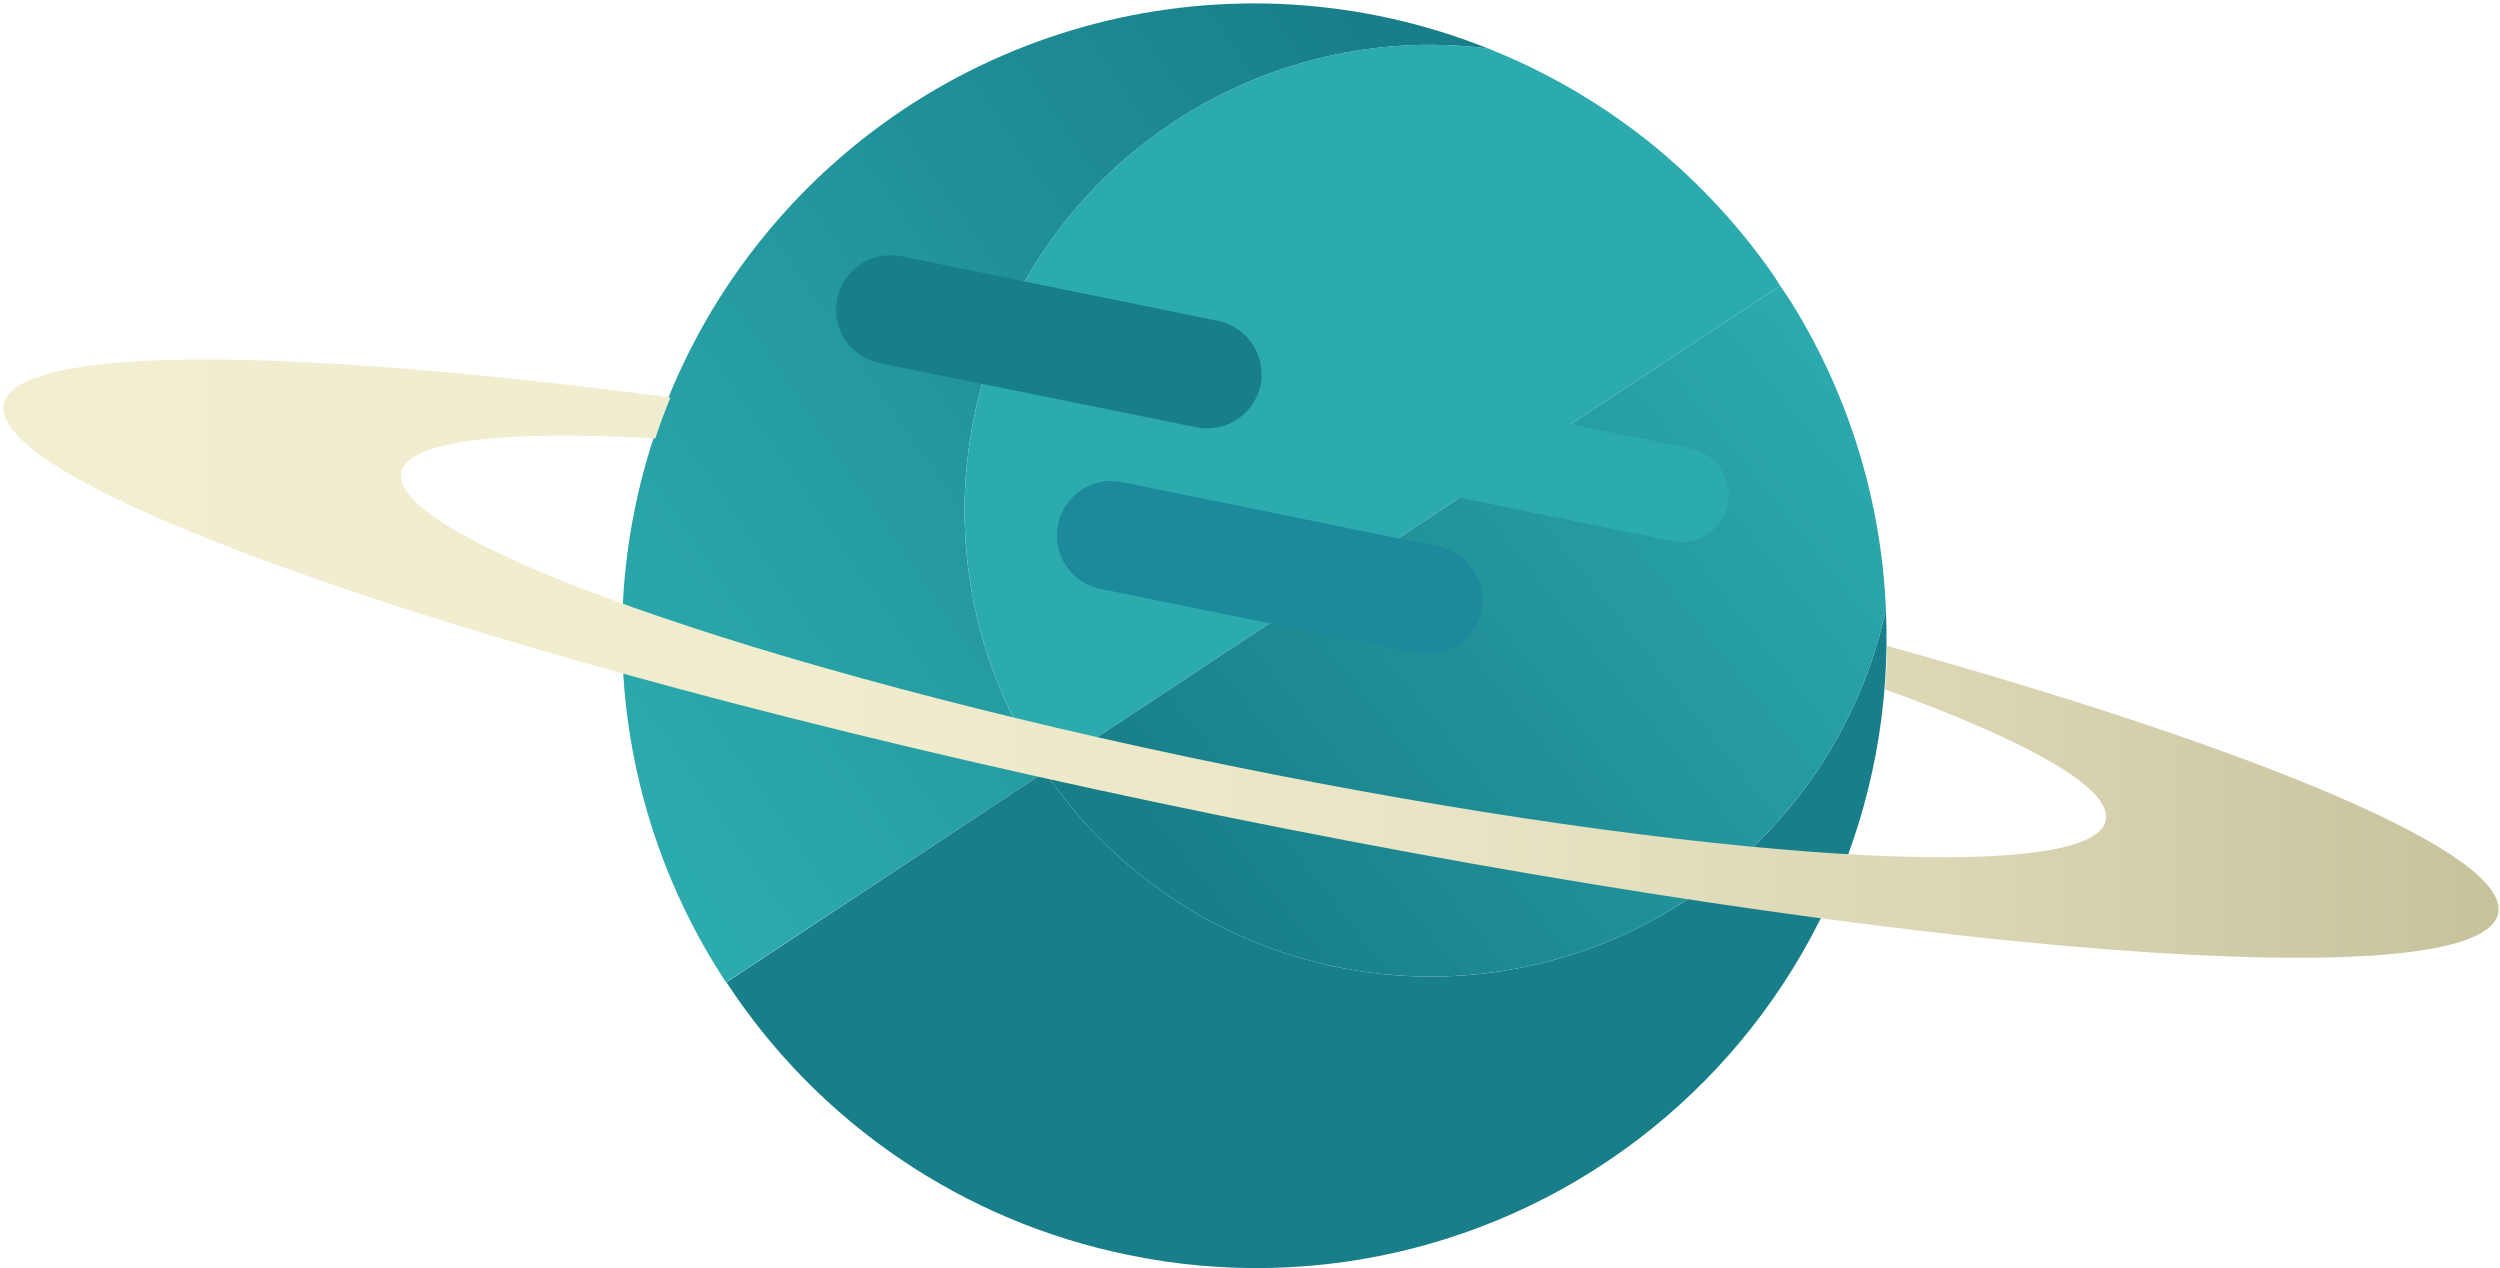
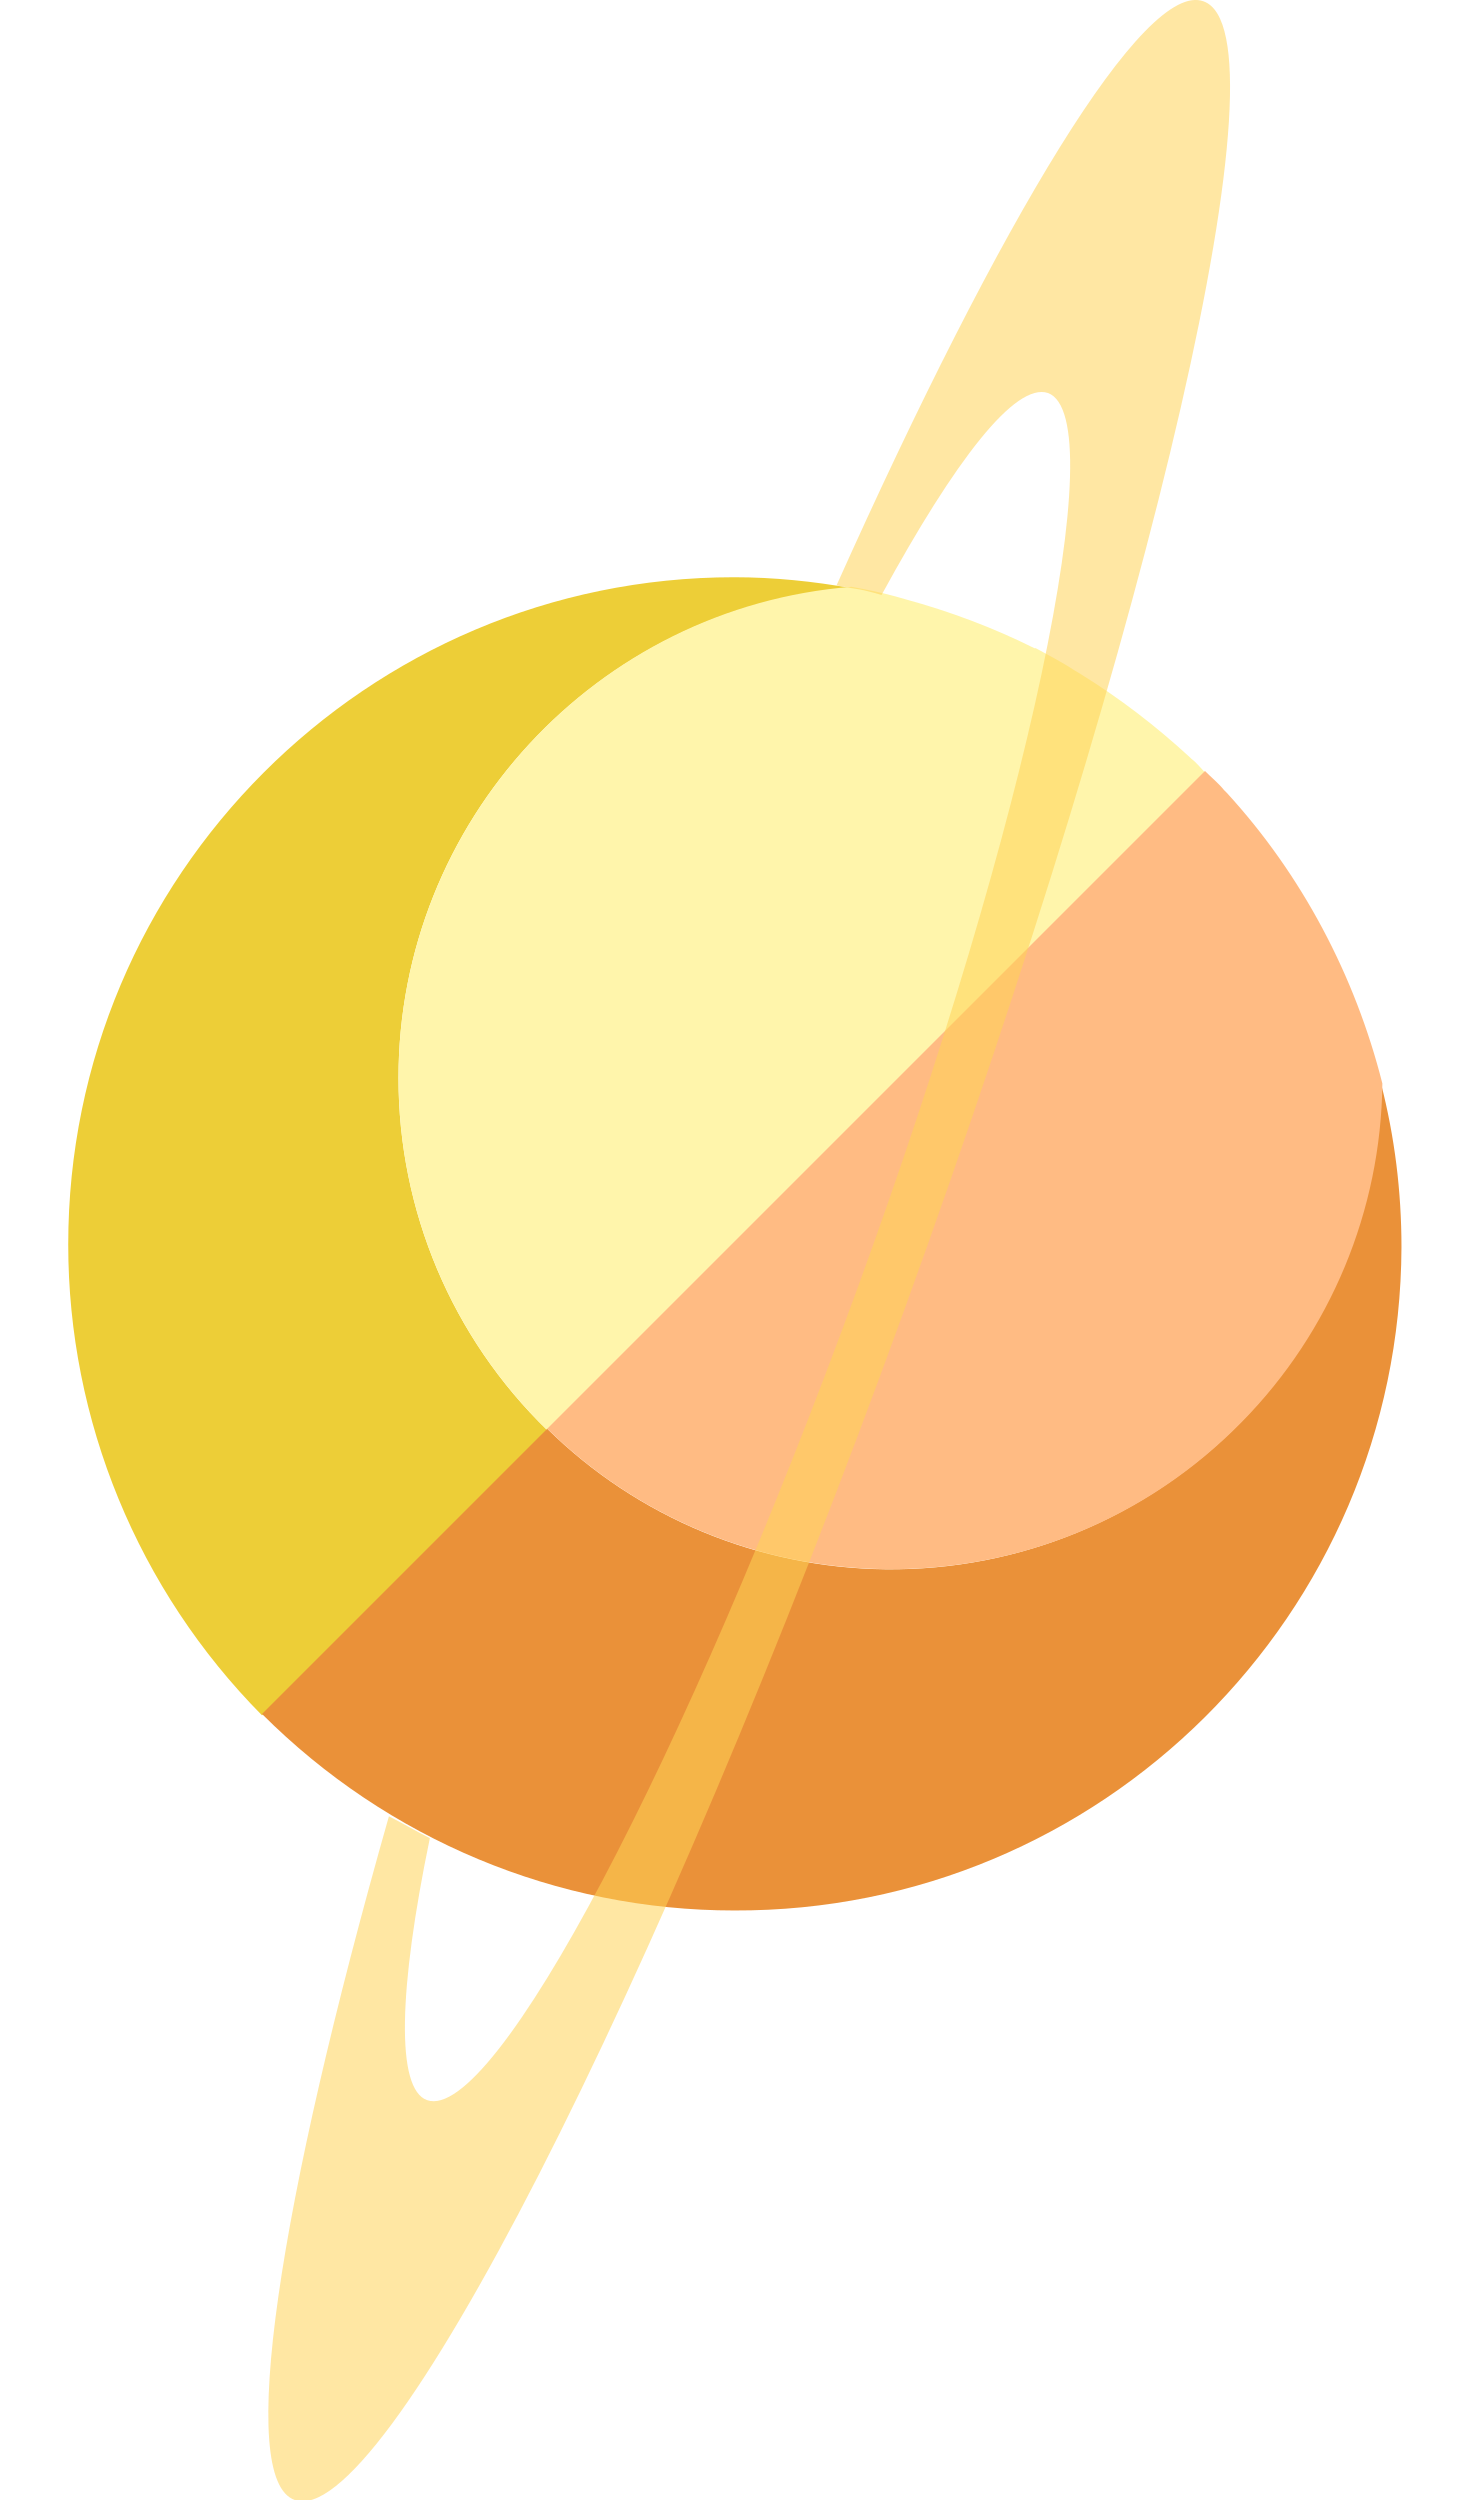
- <svg xmlns="http://www.w3.org/2000/svg" xmlns:xlink="http://www.w3.org/1999/xlink" viewBox="0 0 216.5 109.77">
-   <defs>
-     <style>.cls-1{fill:url(#New_Gradient_Swatch_2);}.cls-2{fill:#2cabae;}.cls-3{fill:#187e89;}.cls-4{fill:url(#New_Gradient_Swatch_2-2);}.cls-5{fill:#1d8a9c;}.cls-6{fill:url(#New_Gradient_Swatch_5);}</style>
-     <linearGradient id="New_Gradient_Swatch_2" x1="49.88" y1="61.72" x2="124.97" y2="10.46" gradientUnits="userSpaceOnUse">
-       <stop offset="0" stop-color="#2cabae" />
-       <stop offset="1" stop-color="#187e89" />
-     </linearGradient>
-     <linearGradient id="New_Gradient_Swatch_2-2" x1="164.96" y1="35.33" x2="106.56" y2="81.82" xlink:href="#New_Gradient_Swatch_2" />
-     <linearGradient id="New_Gradient_Swatch_5" x1="0.31" y1="57.03" x2="216.38" y2="57.03" gradientUnits="userSpaceOnUse">
-       <stop offset="0" stop-color="#f2eed1" />
-       <stop offset="0.33" stop-color="#f0ecce" />
-       <stop offset="0.57" stop-color="#e8e4c5" />
-       <stop offset="0.78" stop-color="#dbd7b5" />
-       <stop offset="0.97" stop-color="#c9c59f" />
-       <stop offset="1" stop-color="#c6c29b" />
-     </linearGradient>
-   </defs>
-   <g id="elements">
-     <path class="cls-1" d="M84.35,36.14A40.34,40.34,0,0,1,128.87,4.2a54.71,54.71,0,0,0-66,80.87L90.49,66.84A40.27,40.27,0,0,1,84.35,36.14Z" />
-     <path class="cls-2" d="M84.35,36.14a40.27,40.27,0,0,0,6.14,30.7l63.68-42.09c-.28-.43-.54-.87-.84-1.28l-.06-.09a55,55,0,0,0-7.41-8.45l-.45-.42c-.9-.81-1.82-1.6-2.77-2.36l-.07-.05A54.43,54.43,0,0,0,132.92,6c-.23-.11-.45-.23-.68-.33-1.1-.53-2.22-1-3.37-1.48h0A40.34,40.34,0,0,0,84.35,36.14Z" />
-     <path class="cls-3" d="M97.72,108.68a54.57,54.57,0,0,0,65.6-55.9A40.34,40.34,0,0,1,90.49,66.84L62.91,85.07A54.6,54.6,0,0,0,97.72,108.68Z" />
-     <path class="cls-4" d="M90.49,66.84a40.34,40.34,0,0,0,72.83-14.06h0a54.69,54.69,0,0,0-7.78-25.92,2.26,2.26,0,0,0-.16-.26c-.38-.63-.8-1.24-1.21-1.85Z" />
-     <path class="cls-5" d="M128.28,52.88a4.72,4.72,0,0,1-5.57,3.69L95.3,51a4.72,4.72,0,0,1-3.68-5.57h0a4.73,4.73,0,0,1,5.57-3.68l27.41,5.59a4.72,4.72,0,0,1,3.68,5.57Z" />
-     <path class="cls-2" d="M149.62,43.67a4.09,4.09,0,0,1-4.82,3.19L121.07,42a4.09,4.09,0,0,1-3.19-4.82h0A4.1,4.1,0,0,1,122.71,34l23.73,4.85a4.08,4.08,0,0,1,3.18,4.82Z" />
-     <path class="cls-3" d="M109.16,33.36A4.72,4.72,0,0,1,103.59,37L76.18,31.45a4.73,4.73,0,0,1-3.68-5.57h0a4.71,4.71,0,0,1,5.57-3.68l27.41,5.59a4.72,4.72,0,0,1,3.68,5.57Z" />
-     <path class="cls-6" d="M163.42,55.93c0,1.25-.07,2.51-.17,3.77,12.35,4.46,19.68,8.57,19.11,11.34-1.16,5.7-35.15,3.58-75.91-4.74S33.59,46.61,34.75,40.91c.57-2.77,8.92-3.68,22-2.94.39-1.2.83-2.38,1.31-3.54C24.6,30,1.38,29.89.34,35c-1.53,7.49,45.59,23.44,105.23,35.61s109.24,16,110.77,8.48C217.38,74,196,65,163.42,55.93Z" />
+ <svg xmlns="http://www.w3.org/2000/svg" version="1.1" id="Layer_1" x="0px" y="0px" viewBox="0 0 107.7 183.2" style="enable-background:new 0 0 107.7 183.2;" xml:space="preserve">
+   <style type="text/css">
+ 	.st0{fill:#EDCE37;enable-background:new    ;}
+ 	.st1{fill:#FFF5AB;enable-background:new    ;}
+ 	.st2{fill:#EA9139;enable-background:new    ;}
+ 	.st3{fill:#FFBB83;enable-background:new    ;}
+ 	.st4{opacity:0.54;fill:#FFD255;enable-background:new    ;}
+ </style>
+   <g>
+     <path class="st0" d="M29.2,79c0-18.8,14.5-34.5,33.2-35.9c-2.8-0.5-5.7-0.8-8.6-0.8C26.9,42.3,5,64.2,5,91.2   c0,12.9,5.1,25.3,14.2,34.5l20.9-20.9C33.1,98,29.2,88.7,29.2,79z" />
+     <path class="st1" d="M29.2,79c0,9.7,3.9,19,10.9,25.8l48.2-48.2c-0.3-0.3-0.6-0.7-1-1l-0.1-0.1c-2.5-2.3-5.1-4.3-8-6.1l-0.5-0.3   c-0.9-0.6-1.9-1.1-2.8-1.6h-0.1c-3-1.5-6.2-2.7-9.5-3.6l-0.7-0.2c-1.1-0.3-2.1-0.5-3.2-0.7l0,0C43.7,44.5,29.2,60.2,29.2,79z" />
+     <path class="st2" d="M53.8,140c26.9,0.1,48.8-21.7,48.9-48.6c0-4.1-0.5-8.1-1.5-12C101,99.3,84.7,115.2,64.9,115   c-9.3-0.1-18.2-3.8-24.8-10.3l-20.9,20.9C28.4,134.8,40.8,140,53.8,140z" />
+     <path class="st3" d="M40.1,104.7c14.2,13.9,37,13.7,50.9-0.5c6.5-6.6,10.2-15.5,10.3-24.8l0,0c-2-7.9-5.9-15.3-11.4-21.3l-0.2-0.2   c-0.4-0.5-0.9-0.9-1.4-1.4L40.1,104.7z" />
+     <path class="st4" d="M88.2,0.1c-4.3-1.6-14.8,15.8-26.9,42.8l1.1,0.2c0.8,0.1,1.5,0.3,2.2,0.5c5.4-9.9,9.8-15.6,12.2-14.8   c4.8,1.8-1.4,31.2-14,65.7s-26.6,61.1-31.5,59.4c-2.3-0.8-2.1-8.1,0.2-19.2c-1-0.5-2-1.1-3-1.6c-8.1,28.5-11.2,48.6-6.9,50.1   c6.4,2.3,26.4-36.8,44.7-87.3S94.6,2.4,88.2,0.1z" />
  </g>
</svg>
